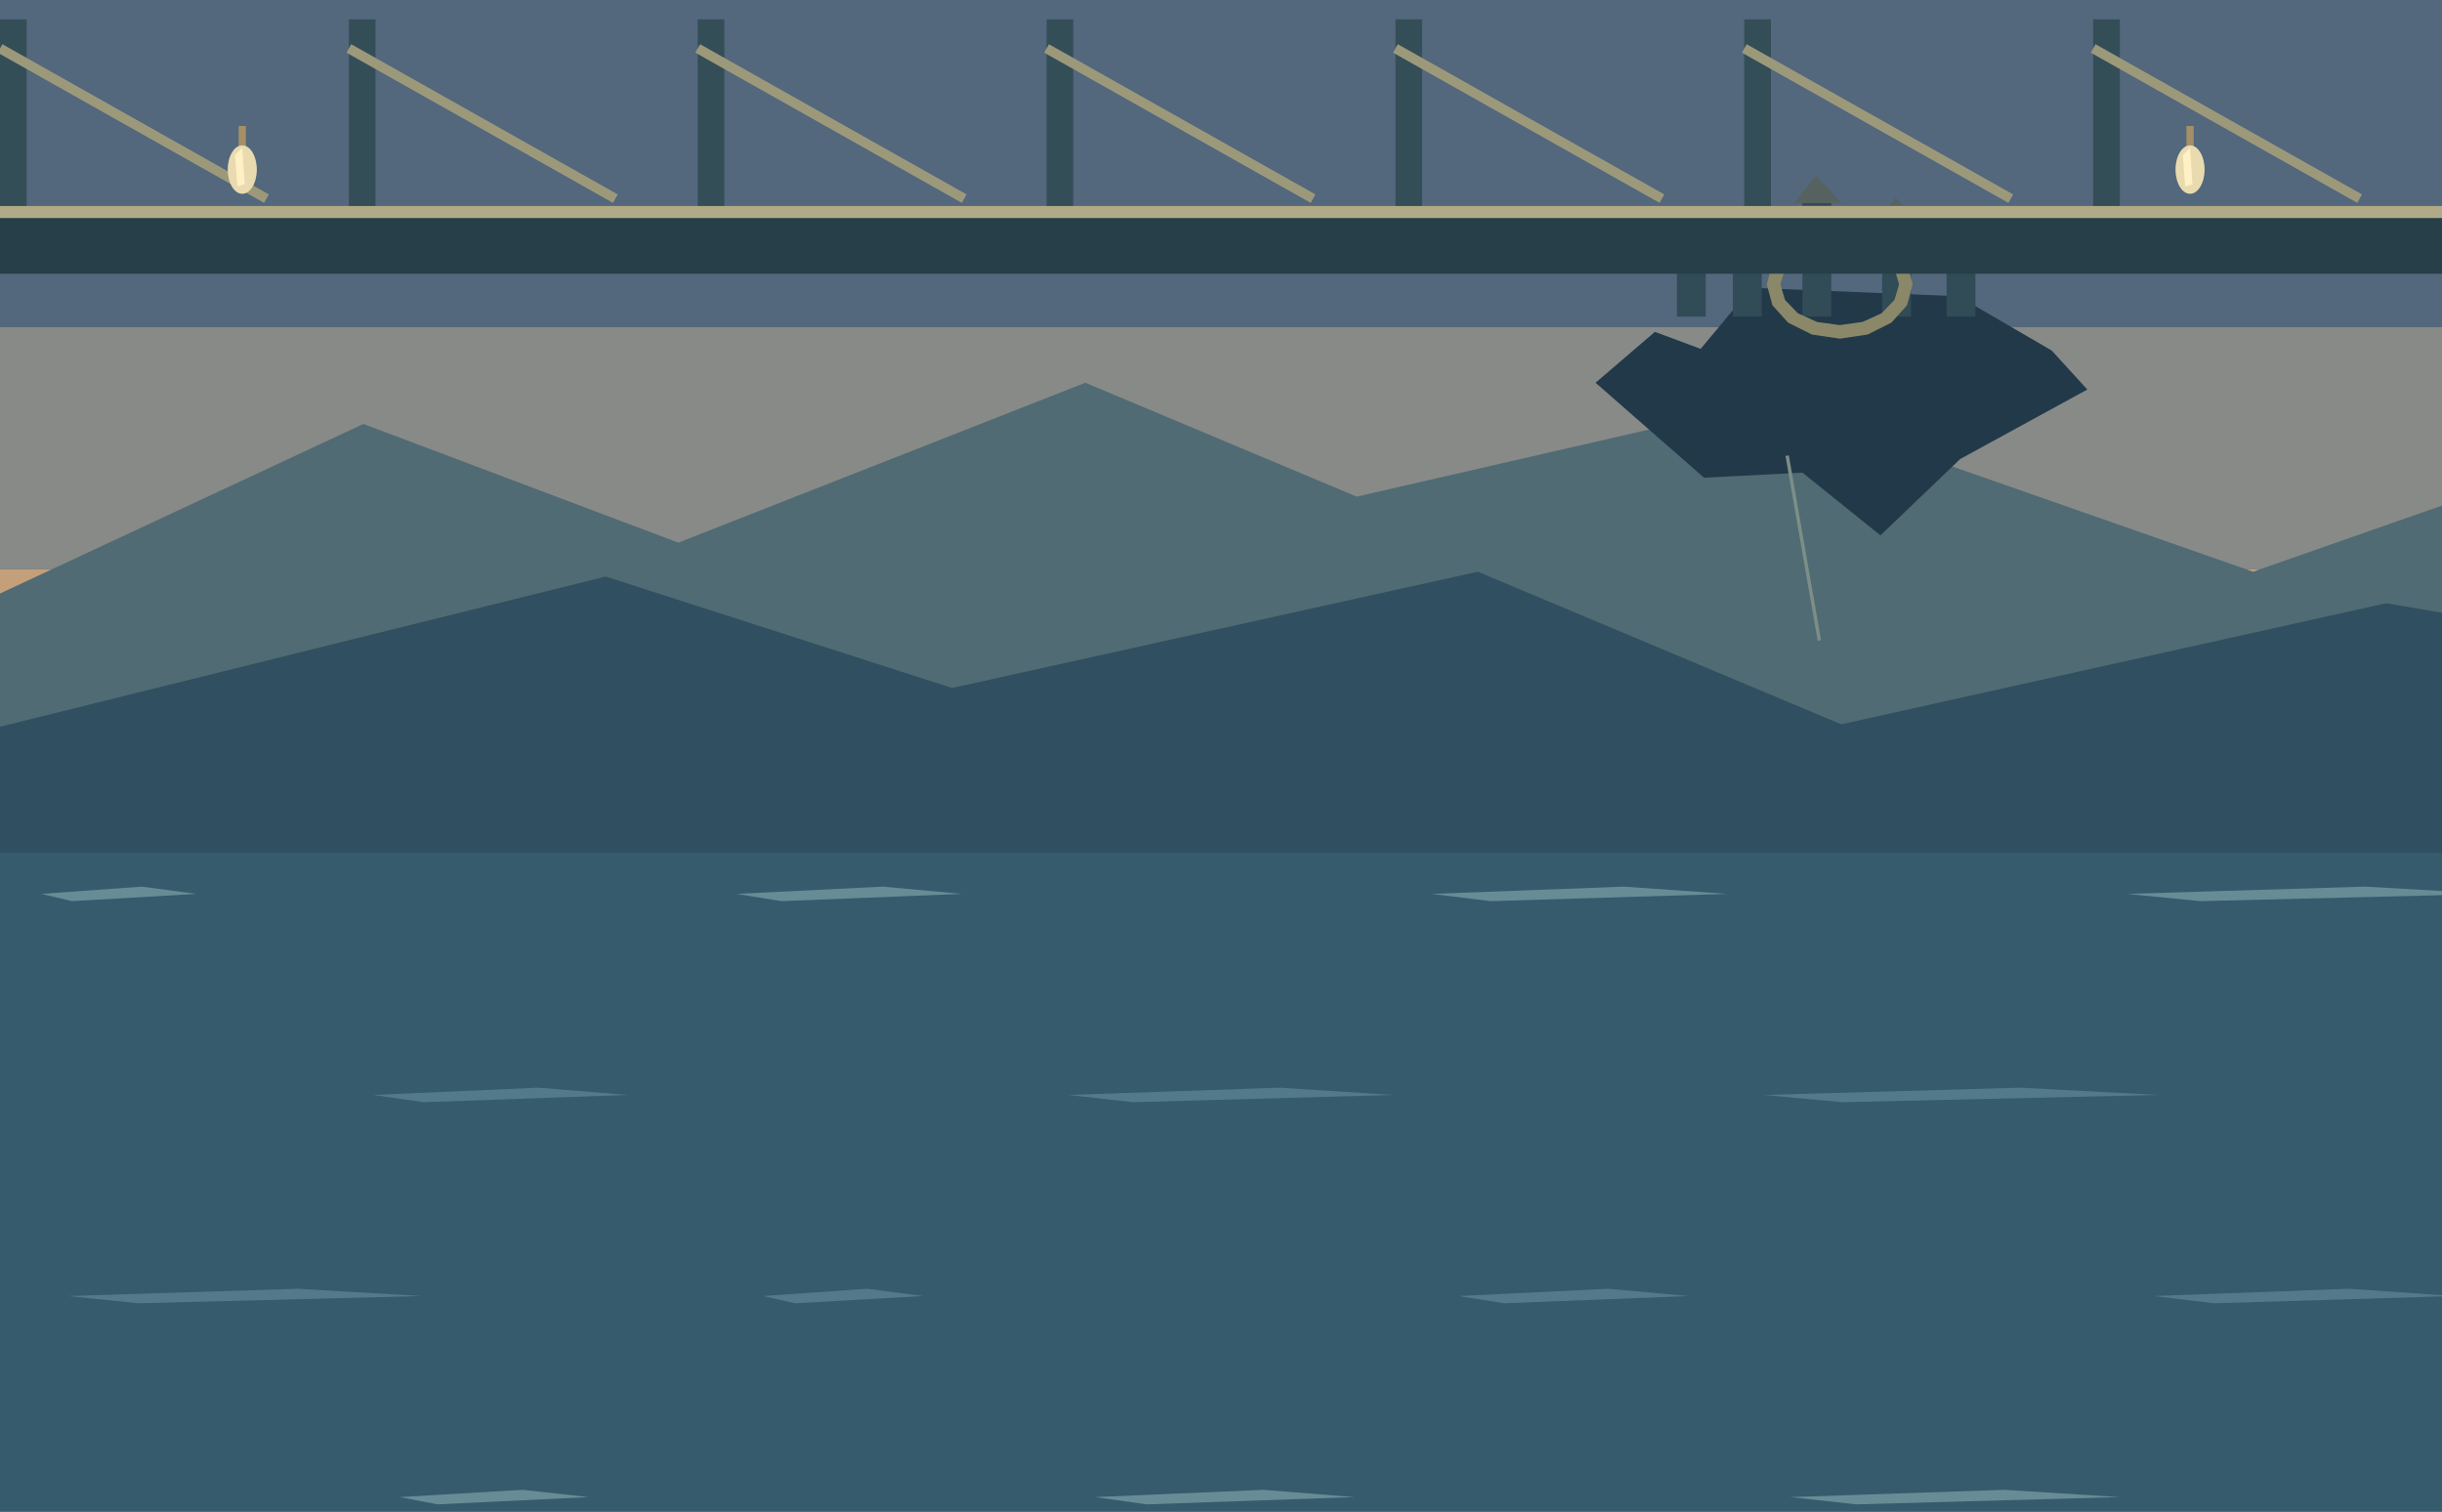
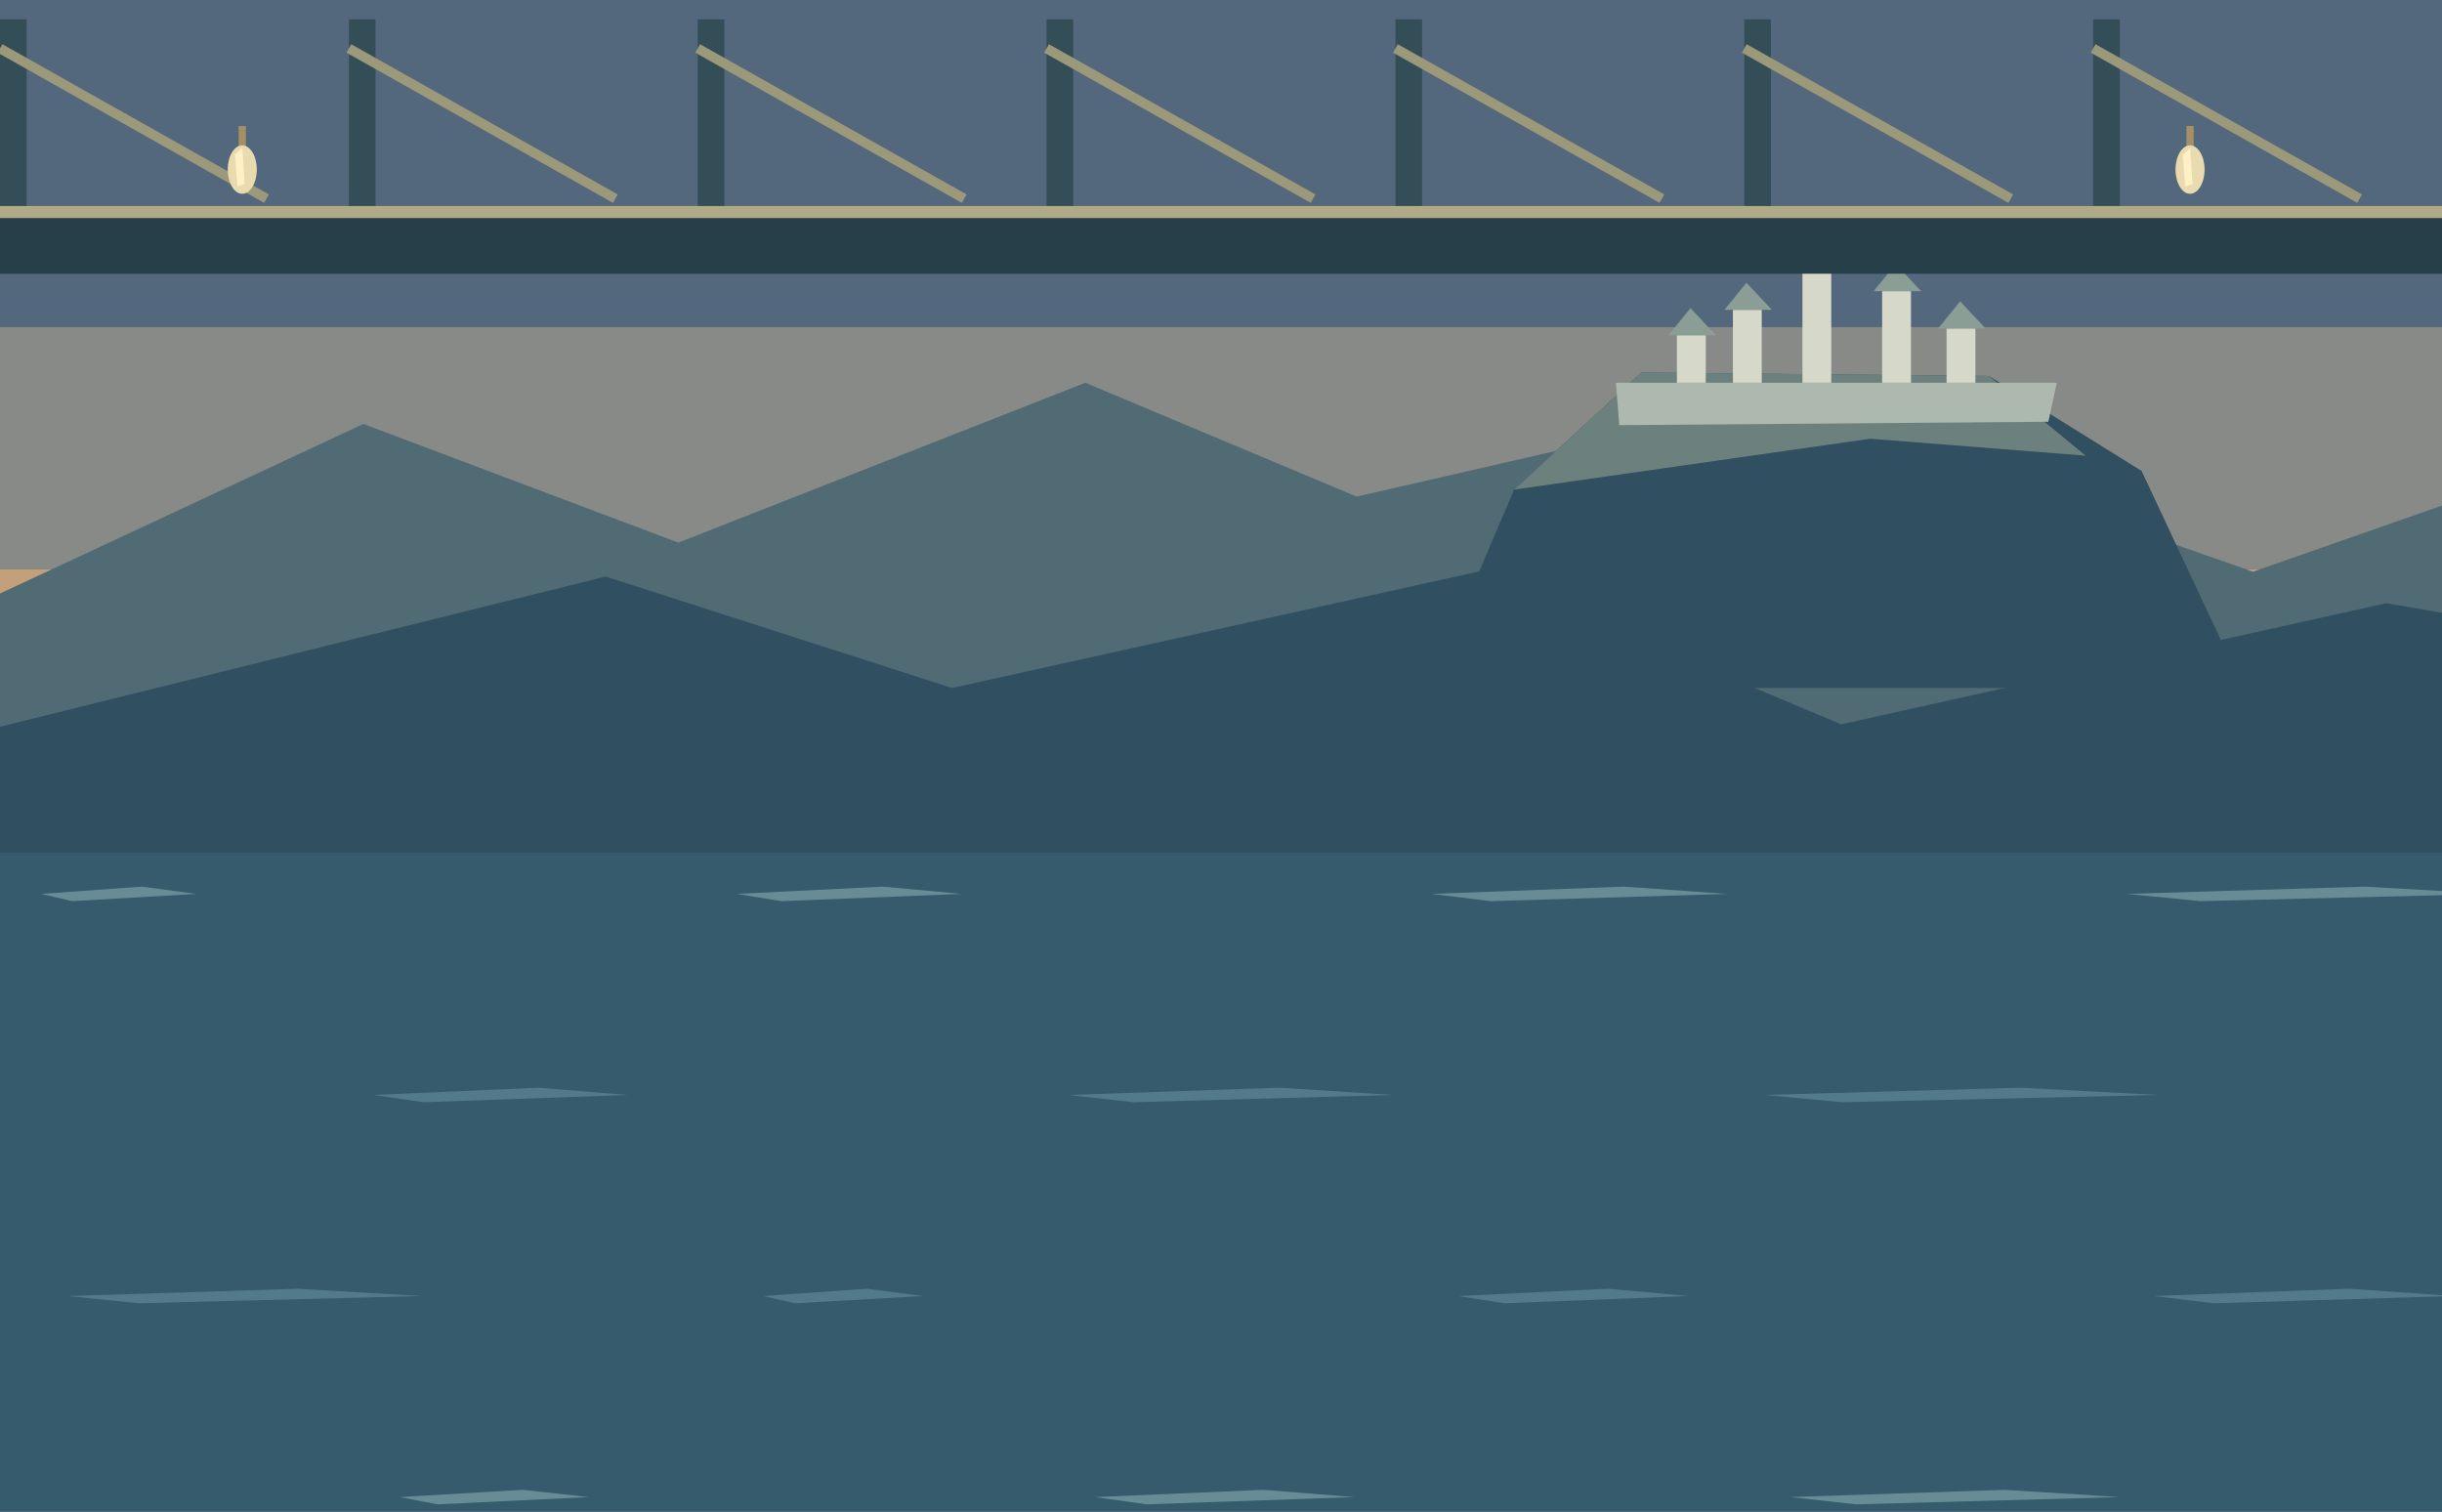
<svg xmlns="http://www.w3.org/2000/svg" width="1008" height="624" viewBox="0 0 1008 624">
  <rect x="0" y="0" width="1008" height="624" fill="#29465c" />
  <rect x="0" y="0" width="1008" height="135" fill="#53677d" />
  <rect x="0" y="135" width="1008" height="100" fill="#888a88" />
  <rect x="0" y="235" width="1008" height="100" fill="#c3a07a" />
  <rect x="0" y="335" width="1008" height="289" fill="#355b6d" />
  <polygon points="0,245 150,175 280,224 448,158 560,205 730,166 930,236 1090,180 1260,215 1410,171 1008,220 1008,335 0,335" fill="#506b73" />
  <polygon points="0,300 250,238 393,284 610,236 760,299 985,249 1200,286 1008,244 1008,352 0,352" fill="#304f60" />
-   <polygon points="658.6,158 683.1,137 702,144 723,118.8 808.4,122.3 846.9,144.7 861.6,160.8 809.1,189.5 776.2,221 744,195.1 703.4,197.2" fill="#223949" />
-   <rect x="692.2" y="111.1" width="11.9" height="19.6" fill="#314b57" />
-   <polygon points="688.7,111.1 697.8,99.9 708.3,111.1" fill="#566260" />
-   <rect x="715.3" y="100.6" width="11.9" height="30.1" fill="#314b57" />
-   <polygon points="711.8,100.6 720.9,89.4 731.4,100.6" fill="#566260" />
-   <rect x="744" y="83.8" width="11.9" height="46.9" fill="#314b57" />
-   <polygon points="740.5,83.8 749.6,72.6 760.1,83.8" fill="#566260" />
-   <rect x="776.9" y="92.9" width="11.9" height="37.8" fill="#314b57" />
-   <polygon points="773.4,92.9 782.5,81.7 793,92.9" fill="#566260" />
-   <rect x="803.5" y="108.3" width="11.9" height="22.4" fill="#314b57" />
-   <polygon points="800,108.3 809.1,97.1 819.6,108.3" fill="#566260" />
-   <path d="M759.4,95.0 L770.9,96.7 L780.7,101.6 L787.2,108.8 L789.5,117.4 L787.2,126.0 L780.7,133.2 L770.9,138.1 L759.4,139.8 L747.9,138.1 L738.1,133.2 L731.6,126.0 L729.3,117.4 L731.6,108.8 L738.1,101.6 L747.9,96.7 Z M759.4,100.6 L768.8,101.9 L776.7,105.5 L782.0,111.0 L783.9,117.4 L782.0,123.8 L776.7,129.3 L768.8,132.9 L759.4,134.2 L750.0,132.9 L742.1,129.3 L736.8,123.8 L734.9,117.4 L736.8,111.0 L742.1,105.5 L750.0,101.9 Z" fill="#8a8868" fill-rule="evenodd" />
-   <polyline points="737.7,188.1 751,264.4" fill="none" stroke="#7d8e87" stroke-width="1.4" />
+   <polygon points="590,284 625,202.1 677.5,153.8 821,155.2 884,194.4 926,284" fill="#304f60" />
+   <polygon points="625,202.1 677.5,153.8 821,155.2 860.9,188.1 772,181.1" fill="#6c817e" />
+   <polygon points="667,158 849,158 845.5,174.1 668.4,175.5" fill="#adb8af" />
+   <rect x="692.2" y="138.4" width="11.9" height="19.6" fill="#d6d9c9" />
+   <polygon points="688.7,138.4 697.8,127.2 708.3,138.4" fill="#8b9e96" />
+   <rect x="715.3" y="127.9" width="11.9" height="30.1" fill="#d6d9c9" />
+   <polygon points="711.8,127.9 720.9,116.7 731.4,127.9" fill="#8b9e96" />
+   <rect x="744" y="111.1" width="11.9" height="46.9" fill="#d6d9c9" />
+   <polygon points="740.5,111.1 749.6,99.9 760.1,111.1" fill="#8b9e96" />
+   <rect x="776.9" y="120.2" width="11.9" height="37.8" fill="#d6d9c9" />
+   <polygon points="773.4,120.2 782.5,109 793,120.2" fill="#8b9e96" />
+   <rect x="803.5" y="135.6" width="11.9" height="22.4" fill="#d6d9c9" />
+   <polygon points="800,135.6 809.1,124.4 819.6,135.6" fill="#8b9e96" />
  <polygon points="17,369 58.6,366 81,369 29.8,372" fill="#688c96" />
  <polygon points="304,369 364.45,366 397,369 322.6,372" fill="#688c96" />
  <polygon points="591,369 670.3,366 713,369 615.4,372" fill="#688c96" />
  <polygon points="878,369 976.15,366 1029,369 908.2,372" fill="#688c96" />
  <polygon points="154,452 222.25,449 259,452 175,455" fill="#527a8b" />
  <polygon points="441,452 528.1,449 575,452 467.8,455" fill="#527a8b" />
  <polygon points="728,452 833.95,449 891,452 760.6,455" fill="#527a8b" />
  <polygon points="28,535 122.9,532 174,535 57.2,538" fill="#527a8b" />
  <polygon points="315,535 357.9,532 381,535 328.2,538" fill="#527a8b" />
  <polygon points="602,535 663.75,532 697,535 621,538" fill="#527a8b" />
  <polygon points="889,535 969.6,532 1013,535 913.8,538" fill="#527a8b" />
  <polygon points="165,618 215.7,615 243,618 180.6,621" fill="#688c96" />
  <polygon points="452,618 521.55,615 559,618 473.4,621" fill="#688c96" />
  <polygon points="739,618 827.4,615 875,618 766.2,621" fill="#688c96" />
  <rect x="0" y="85" width="1008" height="28" fill="#263f49" />
  <rect x="0" y="85" width="1008" height="5" fill="#b1aa87" />
  <rect x="0" y="8" width="11" height="77" fill="#344e57" />
  <polyline points="0,20 110,82" fill="none" stroke="#9c997b" stroke-width="4" />
  <rect x="144" y="8" width="11" height="77" fill="#344e57" />
  <polyline points="144,20 254,82" fill="none" stroke="#9c997b" stroke-width="4" />
  <rect x="288" y="8" width="11" height="77" fill="#344e57" />
  <polyline points="288,20 398,82" fill="none" stroke="#9c997b" stroke-width="4" />
  <rect x="432" y="8" width="11" height="77" fill="#344e57" />
  <polyline points="432,20 542,82" fill="none" stroke="#9c997b" stroke-width="4" />
  <rect x="576" y="8" width="11" height="77" fill="#344e57" />
  <polyline points="576,20 686,82" fill="none" stroke="#9c997b" stroke-width="4" />
  <rect x="720" y="8" width="11" height="77" fill="#344e57" />
  <polyline points="720,20 830,82" fill="none" stroke="#9c997b" stroke-width="4" />
  <rect x="864" y="8" width="11" height="77" fill="#344e57" />
  <polyline points="864,20 974,82" fill="none" stroke="#9c997b" stroke-width="4" />
  <polyline points="100,52 100,61" fill="none" stroke="#a48f67" stroke-width="3" />
  <ellipse cx="100" cy="70" rx="6" ry="10" fill="#e9dbaf" />
  <polygon points="97,64 100,61 101,76 98,77" fill="#fff0c5" />
  <polyline points="904,52 904,61" fill="none" stroke="#a48f67" stroke-width="3" />
  <ellipse cx="904" cy="70" rx="6" ry="10" fill="#e9dbaf" />
  <polygon points="901,64 904,61 905,76 902,77" fill="#fff0c5" />
</svg>
